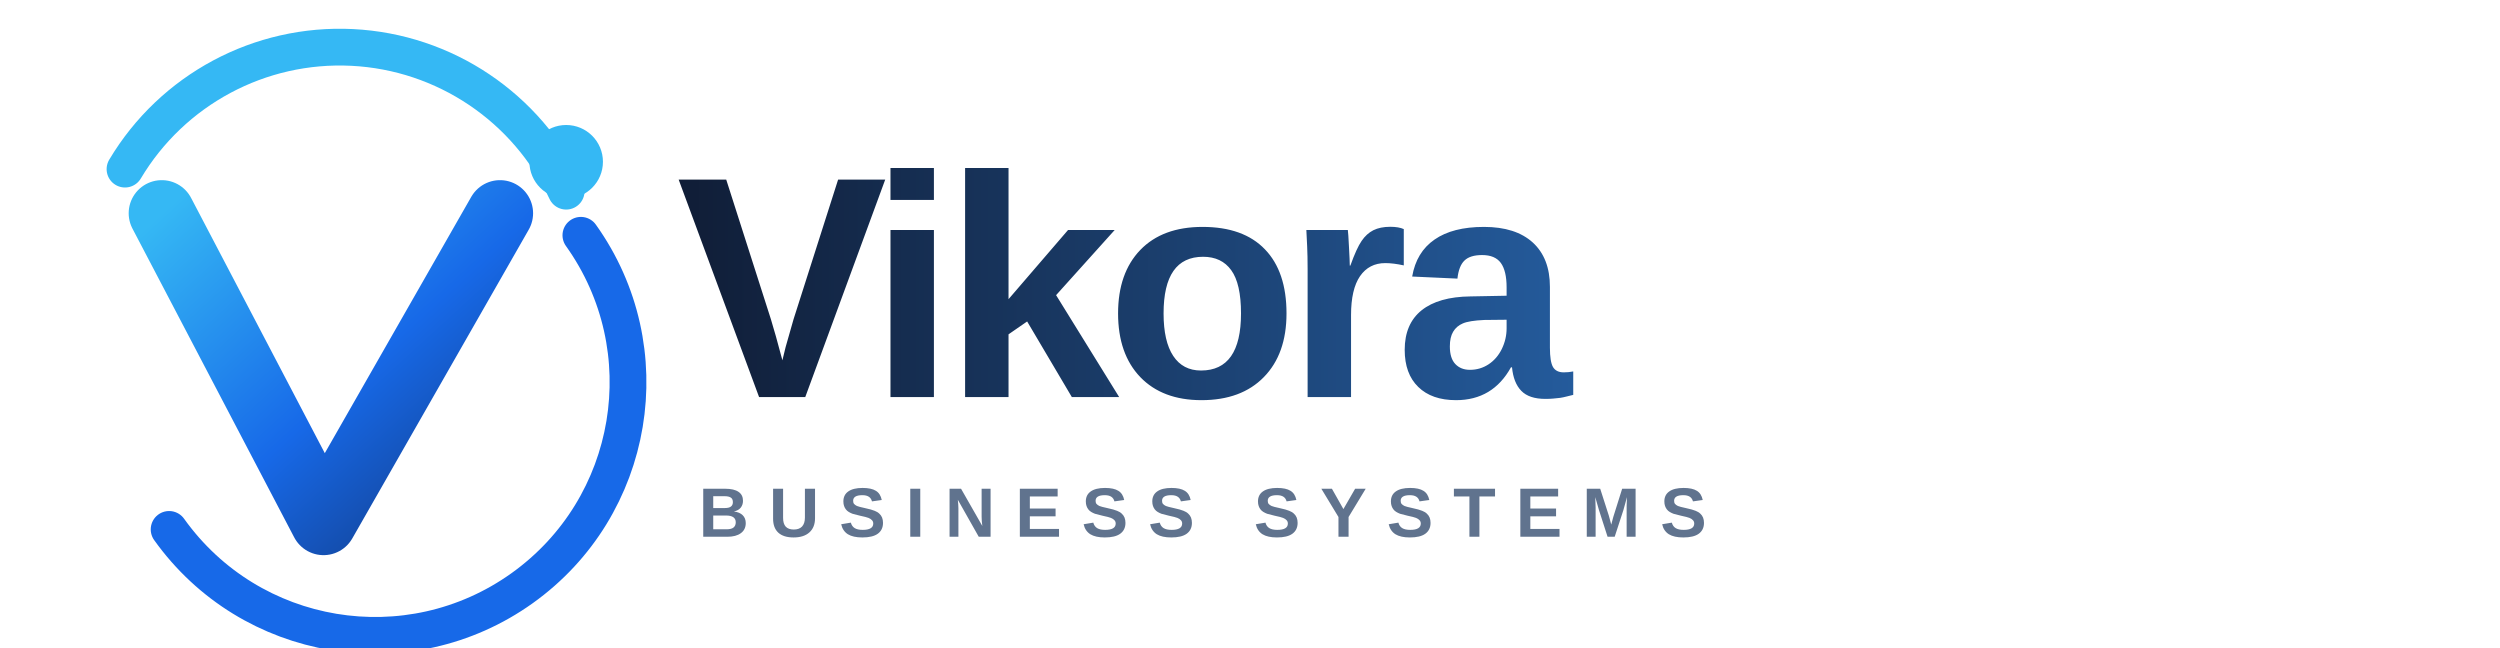
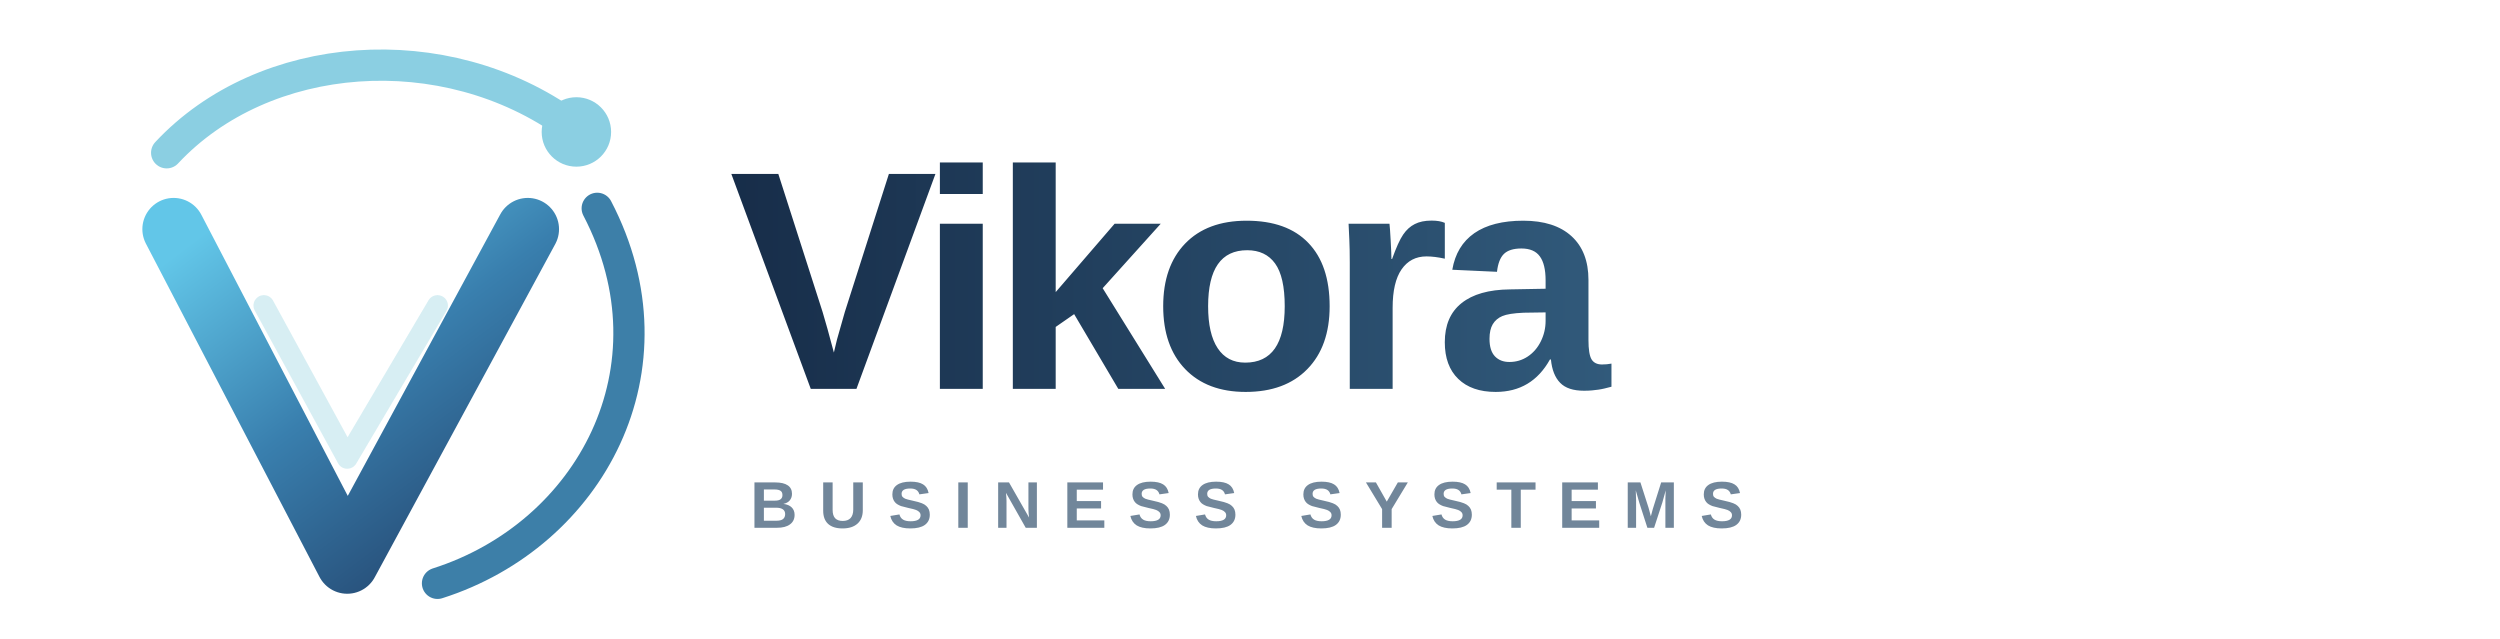
- <svg xmlns="http://www.w3.org/2000/svg" viewBox="0 0 340 88" role="img" aria-labelledby="title desc">
+ <svg xmlns="http://www.w3.org/2000/svg" viewBox="0 0 360 92" role="img" aria-labelledby="title desc">
  <defs>
-     <linearGradient id="mark" x1="0" y1="0" x2="1" y2="1">
-       <stop stop-color="#35b8f4" />
-       <stop offset=".55" stop-color="#1769e8" />
-       <stop offset="1" stop-color="#123b86" />
+     <linearGradient id="v-mark" x1="10%" y1="0%" x2="90%" y2="100%">
+       <stop offset="0" stop-color="#62c6e8" />
+       <stop offset=".48" stop-color="#397fae" />
+       <stop offset="1" stop-color="#24466f" />
    </linearGradient>
-     <linearGradient id="word" x1="0" y1="0" x2="1" y2="0">
-       <stop stop-color="#101d36" />
-       <stop offset="1" stop-color="#245b9c" />
+     <linearGradient id="v-type" x1="0" y1="0" x2="1" y2="0">
+       <stop offset="0" stop-color="#172d49" />
+       <stop offset="1" stop-color="#315a7b" />
    </linearGradient>
  </defs>
  <g transform="translate(7 5)">
-     <path d="M10 18a34 34 0 0 1 60 3" fill="none" stroke="#35b8f4" stroke-width="5" stroke-linecap="round" />
-     <path d="M72 27a34 34 0 0 1-56 40" fill="none" stroke="#1769e8" stroke-width="5" stroke-linecap="round" />
-     <path d="M15 24 37 66 61 24" fill="none" stroke="url(#mark)" stroke-width="9" stroke-linecap="round" stroke-linejoin="round" />
-     <circle cx="70" cy="17" r="5" fill="#35b8f4" />
+     <path d="M17 17C31 2 57 0 75 13" fill="none" stroke="#8bcfe2" stroke-width="4.5" stroke-linecap="round" />
+     <path d="M79 25C91 48 78 72 56 79" fill="none" stroke="#3d7fa8" stroke-width="4.5" stroke-linecap="round" />
+     <path d="M18 28L43 76L69 28" fill="none" stroke="url(#v-mark)" stroke-width="9" stroke-linecap="round" stroke-linejoin="round" />
+     <path d="M31 39L43 61L56 39" fill="none" stroke="#d5edf2" stroke-width="3" stroke-linecap="round" stroke-linejoin="round" opacity=".95" />
+     <circle cx="76" cy="14" r="5" fill="#8bcfe2" />
  </g>
-   <text x="92" y="54" font-family="Manrope,Arial,sans-serif" font-size="43" font-weight="800" letter-spacing="-1.8" fill="url(#word)">Vikora</text>
-   <text x="95" y="73" font-family="Arial,sans-serif" font-size="9.5" font-weight="700" letter-spacing="2.7" fill="#60738e">BUSINESS SYSTEMS</text>
+   <text x="105" y="56" font-family="Manrope,Arial,sans-serif" font-size="45" font-weight="800" letter-spacing="-2" fill="url(#v-type)">Vikora</text>
+   <text x="108" y="76" font-family="Arial,sans-serif" font-size="9.5" font-weight="700" letter-spacing="3.1" fill="#71869a">BUSINESS SYSTEMS</text>
</svg>
